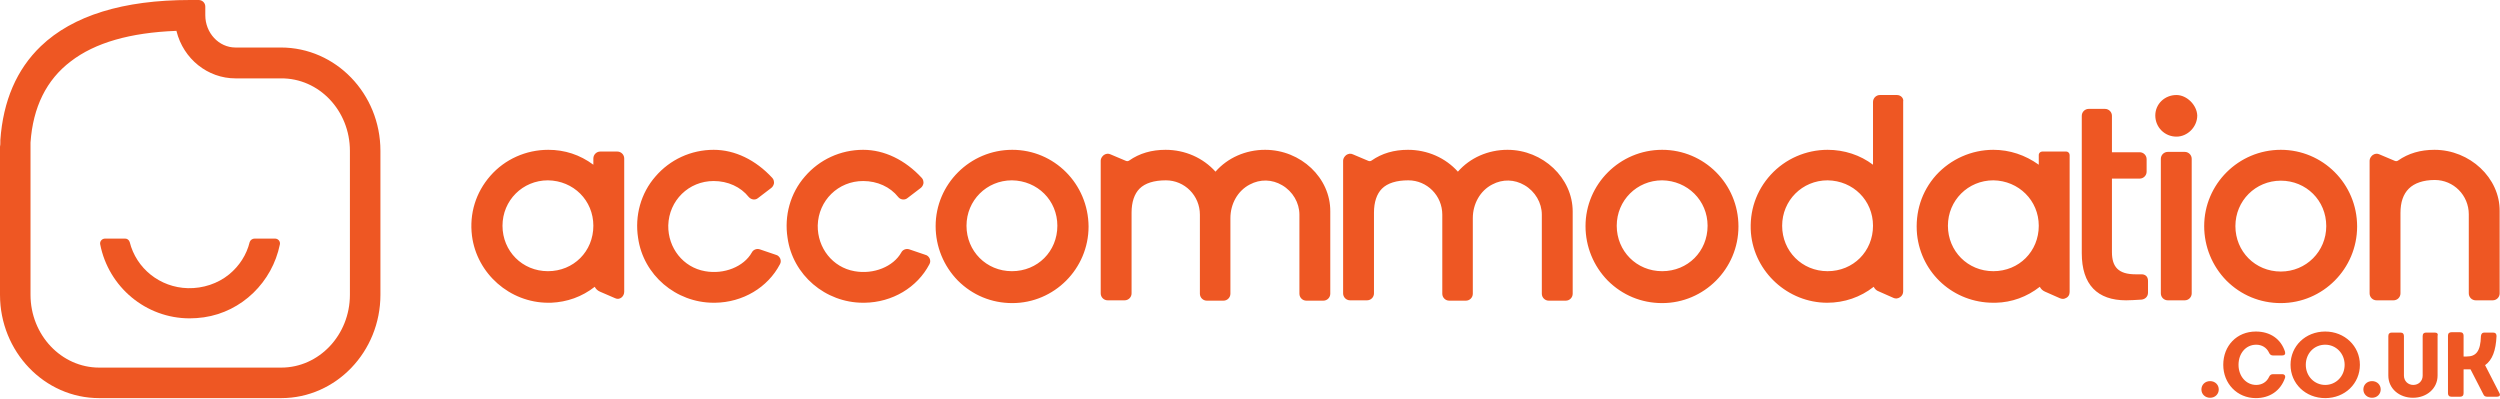
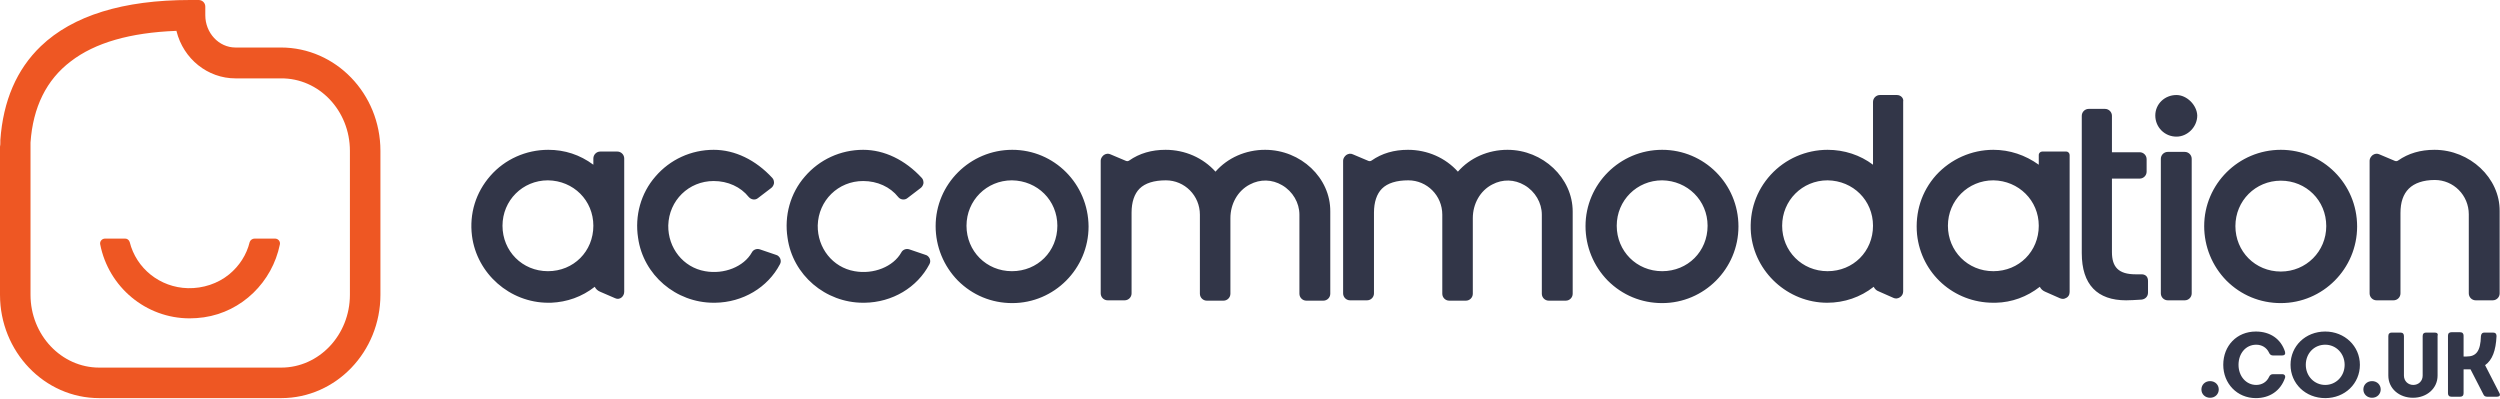
- <svg xmlns="http://www.w3.org/2000/svg" version="1.1" id="Layer_1" x="0" y="0" viewBox="0 0 720.9 114.8" xml:space="preserve">
-   <style>.st0,.st1{fill:#ee5723}</style>
-   <path class="st0" d="M180 84.1V45.7c0-1.1-.9-2-2-2h-4.9c-1.1 0-2 .9-2 2v1.8c-3.9-2.9-8.3-4.3-13-4.3-6.4 0-12.5 2.7-16.7 7.5s-6.1 10.9-5.3 17.3c1.4 10.9 10.9 19.3 22 19.3h.8c4.6-.2 8.9-1.7 12.6-4.6.3.6.8 1.1 1.5 1.4l4.4 1.9c.6.3 1.3.2 1.8-.2s.8-1 .8-1.7zm-8.9-19c0 7.4-5.7 13.1-13.1 13.1-7.4 0-13.1-5.8-13.1-13.1S150.7 52 158 52c7.4.1 13.1 5.8 13.1 13.1zm34.7 22.2h.4c8-.1 15.2-4.4 18.7-11.1.3-.5.3-1.1.1-1.6s-.7-1-1.2-1.1l-4.7-1.6c-.9-.3-1.9.1-2.3.9-2.3 4.1-8 6.4-13.5 5.4-6.3-1.1-10.7-6.7-10.6-13.2.2-7.2 5.9-12.8 13.1-12.8 4.1 0 7.8 1.7 10.1 4.6.7.8 1.9 1 2.7.3l3.8-2.9c.4-.3.7-.8.8-1.4 0-.5-.1-1.1-.5-1.5-4.8-5.2-10.8-8.1-16.9-8.1-6.5 0-12.6 2.8-16.8 7.7-4.2 4.8-6 11.3-5 17.7 1.5 10.7 10.9 18.7 21.8 18.7zm43.1 0h.4c8-.1 15.2-4.4 18.7-11.1.3-.5.3-1.1.1-1.6s-.7-1-1.2-1.1l-4.7-1.6c-.9-.3-1.9.1-2.3.9-2.3 4.1-8 6.4-13.5 5.4-6.3-1.1-10.7-6.7-10.6-13.2.2-7.2 5.9-12.8 13.1-12.8 4.1 0 7.8 1.7 10.1 4.6.6.8 1.9 1 2.7.3l3.8-2.9c.4-.3.7-.8.8-1.4 0-.5-.1-1.1-.5-1.5-4.8-5.2-10.8-8.1-16.9-8.1-6.5 0-12.6 2.8-16.8 7.7-4.2 4.8-6 11.3-5 17.7 1.5 10.7 10.9 18.7 21.8 18.7zm43-44.1c-12.2 0-22.1 9.9-22.1 22 0 5.9 2.3 11.5 6.4 15.7 4.2 4.2 9.7 6.5 15.7 6.5 12.1 0 22-9.9 22-22.1-.1-12.3-9.9-22.1-22-22.1zm13 21.9c0 7.4-5.7 13.1-13.1 13.1-7.4 0-13.1-5.8-13.1-13.1S284.5 52 291.8 52c7.4.1 13.1 5.8 13.1 13.1zm59.9-21.9c-5.6 0-10.8 2.3-14.3 6.3-3.6-4-8.8-6.3-14.4-6.3-4 0-7.5 1-10.5 3.1-.3.2-.6.2-.9.1l-4.5-1.9c-.6-.3-1.3-.2-1.9.2-.5.4-.9 1-.9 1.6v38.3c0 1.1.9 2 2 2h4.9c1.1 0 2-.9 2-2V61.3c0-3 .8-5.4 2.3-6.9 1.6-1.6 4.2-2.4 7.6-2.4 5.4 0 9.8 4.4 9.8 9.9v22.8c0 1.1.9 2 2 2h4.8c1.1 0 2-.9 2-2V62.9c0-4.1 2.1-7.9 5.6-9.7 3-1.6 6.4-1.5 9.3.2 3.1 1.8 5 5.1 5 8.5v22.8c0 1.1.9 2 2 2h4.9c1.1 0 2-.9 2-2V61c.1-9.7-8.5-17.8-18.8-17.8zm69.9 0c-5.6 0-10.8 2.3-14.3 6.3-3.6-4-8.8-6.3-14.4-6.3-4 0-7.5 1-10.5 3.1-.3.2-.6.2-.9.1l-4.5-1.9c-.6-.3-1.3-.2-1.9.2-.5.4-.9 1-.9 1.6v38.3c0 1.1.9 2 2 2h4.9c1.1 0 2-.9 2-2V61.3c0-3 .8-5.4 2.3-6.9 1.6-1.6 4.2-2.4 7.6-2.4 5.4 0 9.8 4.4 9.8 9.9v22.8c0 1.1.9 2 2 2h4.8c1.1 0 2-.9 2-2V62.9c0-4.1 2.1-7.9 5.6-9.7 3-1.6 6.4-1.5 9.3.2 3.1 1.8 5 5.1 5 8.5v22.8c0 1.1.9 2 2 2h4.9c1.1 0 2-.9 2-2V61c0-9.7-8.6-17.8-18.8-17.8zm44.6 0c-12.2 0-22.1 9.9-22.1 22 0 5.9 2.3 11.5 6.4 15.7 4.2 4.2 9.7 6.5 15.7 6.5 12.1 0 22-9.9 22-22.1 0-12.3-9.9-22.1-22-22.1zm13.1 21.9c0 7.4-5.7 13.1-13.1 13.1-7.4 0-13.1-5.8-13.1-13.1S472 52 479.3 52c7.3.1 13.1 5.8 13.1 13.1zM547 27.4h-4.9c-1.1 0-2 .9-2 2v18.1c-3.7-2.8-8.3-4.3-13.1-4.3-6.2 0-12.2 2.6-16.4 7.2-4.2 4.6-6.2 10.5-5.7 16.8 1 11.3 10.7 20.1 22 20.1 4.9 0 9.6-1.6 13.4-4.6.3.6.8 1.1 1.4 1.3l4.3 1.9c.6.3 1.3.2 1.9-.2.6-.4.9-1 .9-1.7V29.3c.2-1-.7-1.9-1.8-1.9zm-6.9 37.7c0 7.4-5.7 13.1-13.1 13.1-7.4 0-13.1-5.8-13.1-13.1S519.7 52 527 52c7.4.1 13.1 5.8 13.1 13.1zm47.8-17.6c-3.9-2.8-8.4-4.3-13.1-4.3-6.3 0-12.3 2.7-16.5 7.3-4.2 4.7-6.1 10.7-5.5 17.1 1.2 11.3 10.6 19.7 22 19.7h.7c4.6-.1 9-1.7 12.7-4.6.3.6.8 1.1 1.5 1.4L594 86c.5.2 1.1.3 1.6 0 .8-.3 1.2-1 1.2-1.8V44.7c0-.5-.4-1-1-1h-6.9c-.5 0-1 .4-1 1v2.8zm0 17.6c0 7.4-5.7 13.1-13.1 13.1s-13.1-5.8-13.1-13.1S567.5 52 574.8 52c7.3.1 13.1 5.8 13.1 13.1zm35.2 19.5c0 1.1.9 2 2 2h4.9c1.1 0 2-.9 2-2V45.8c0-1.1-.9-2-2-2h-4.9c-1.1 0-2 .9-2 2v38.8zm4.5-57.2c-3.4 0-6.1 2.6-6.1 5.9 0 3.4 2.7 6.1 6.1 6.1 3.2 0 6-2.8 6-6.1-.1-3-3-5.9-6-5.9zm30.1 15.8c-12.2 0-22.1 9.9-22.1 22 0 5.9 2.3 11.5 6.4 15.7 4.2 4.2 9.7 6.5 15.7 6.5 12.1 0 22-9.9 22-22.1 0-12.3-9.9-22.1-22-22.1zm0 35.1c-7.4 0-13.1-5.8-13.1-13.1s5.8-13.1 13.1-13.1 13.1 5.7 13.1 13.1c0 7.3-5.8 13.1-13.1 13.1zM702 43.2c-4 0-7.5 1-10.5 3.1-.3.2-.6.2-.9.1l-4.5-1.9c-.6-.3-1.3-.2-1.9.2-.5.4-.9 1-.9 1.6v38.3c0 1.1.9 2 2 2h4.9c1.1 0 2-.9 2-2V61.4c0-3.1.8-5.4 2.4-7s4.2-2.5 7.5-2.5c5.4 0 9.8 4.4 9.8 9.9v22.8c0 1.1.9 2 2 2h4.9c1.1 0 2-.9 2-2V60.9c.1-9.6-8.6-17.7-18.8-17.7zm-84.8 35.9h-1.4c-4.9 0-6.8-2.1-6.8-6.4V51.5h8c1.1 0 2-.9 2-2v-3.6c0-1.1-.9-2-2-2h-8V33.4c0-1.1-.9-2-2-2h-4.7c-1.1 0-2 .9-2 2V73c0 9.1 4.5 13.6 12.8 13.6.9 0 2.9-.1 4.4-.2 1.1-.1 1.9-.9 1.9-2V81c0-1.3-.8-2-2.2-1.9z" />
-   <path class="st1" d="M81 13.7H67.9c-4.8 0-8.7-4.2-8.7-9.3V1.9c0-1.1-.9-1.9-1.9-1.9h-2.5C35.5 0 21 4.5 11.8 13.3 4.8 20 .9 29.1.1 40.4v.6c0 .4 0 .9-.1 1.3V85c0 16.4 12.8 29.8 28.6 29.8h52.5c15.8 0 28.6-13.4 28.6-29.8V43.5c0-16.5-12.9-29.8-28.7-29.8zm19.9 29.8V85c0 11.6-8.9 21-19.8 21H28.6c-10.9 0-19.8-9.4-19.8-21V41.1c.7-10.2 4.6-18.1 11.6-23.4 7-5.4 17.2-8.3 30.4-8.8h.1V9c2 8 9 13.6 17 13.6H81c11-.1 19.9 9.3 19.9 20.9z" />
-   <path class="st1" d="M73.4 68.8c-.6 0-1.2.4-1.4 1-.9 3.7-3 6.9-5.9 9.3-3.3 2.7-7.6 4.1-11.9 4-8.1-.2-14.9-5.7-16.8-13.3-.2-.6-.7-1-1.3-1h-5.8c-.9 0-1.6.8-1.4 1.7C31.3 82.7 42 91.8 54.7 91.8c1.3 0 2.7-.1 4.1-.3 11-1.6 19.7-10.2 21.9-21 .2-.9-.5-1.7-1.4-1.7h-5.9z" />
-   <path class="st0" d="M637.3 109.9c-1.5 0-2.5 1.1-2.5 2.4 0 1.4 1.1 2.4 2.5 2.4 1.5 0 2.5-1.1 2.5-2.4 0-1.3-1-2.4-2.5-2.4zm13.3-10.5c1.6 0 3 .8 3.7 2.3.2.5.6.8 1.1.8h2.7c.7 0 1-.4.8-1.1-1.2-3.7-4.3-5.8-8.4-5.8-5.5 0-9.4 4.1-9.4 9.6 0 5.4 4 9.6 9.4 9.6 4 0 7.1-2.1 8.4-5.8.2-.6-.1-1.1-.8-1.1h-2.7c-.5 0-.9.3-1.1.8-.7 1.5-2.1 2.3-3.7 2.3-2.9 0-5.1-2.5-5.1-5.8s2.1-5.8 5.1-5.8zm19.9-3.8c-5.7 0-10 4.2-10 9.6s4.3 9.6 10 9.6 10-4.2 10-9.6-4.4-9.6-10-9.6zm0 15.4c-3.1 0-5.6-2.5-5.6-5.8s2.4-5.8 5.6-5.8c3.1 0 5.6 2.5 5.6 5.8s-2.5 5.8-5.6 5.8zm13.5-1.1c-1.5 0-2.5 1.1-2.5 2.4 0 1.4 1.1 2.4 2.5 2.4 1.5 0 2.5-1.1 2.5-2.4 0-1.3-1-2.4-2.5-2.4zm18.1-14h-2.5c-.6 0-1 .3-1 1v11.4c0 1.6-1.2 2.7-2.7 2.7s-2.7-1.1-2.7-2.7V96.9c0-.6-.3-1-1-1h-2.5c-.6 0-1 .3-1 1v11.4c0 3.8 3.2 6.4 7.1 6.4 4 0 7.1-2.7 7.1-6.4V96.9c.2-.6-.1-1-.8-1zm18.6 17.4l-4.1-8c2.1-1.5 3.1-4.2 3.3-8.4 0-.6-.3-1-1-1h-2.5c-.6 0-.9.3-1 1-.1 4.4-1.4 5.9-4.1 5.9h-.9v-6c0-.6-.3-1-1-1h-2.5c-.6 0-1 .3-1 1v16.6c0 .6.3 1 1 1h2.5c.6 0 1-.3 1-1v-6.9h2l3.7 7.2c.2.5.6.7 1.1.7h2.7c.9 0 1.2-.4.8-1.1z" />
+ <svg xmlns="http://www.w3.org/2000/svg" x="0" y="0" viewBox="0 0 720.9 114.8" xml:space="preserve">
+   <style>.svg-orange{fill:#ee5723}.svg-grey{fill:#323648}</style>
+   <path class="svg-grey" d="M180 84.1V45.7c0-1.1-.9-2-2-2h-4.9c-1.1 0-2 .9-2 2v1.8c-3.9-2.9-8.3-4.3-13-4.3-6.4 0-12.5 2.7-16.7 7.5s-6.1 10.9-5.3 17.3c1.4 10.9 10.9 19.3 22 19.3h.8c4.6-.2 8.9-1.7 12.6-4.6.3.6.8 1.1 1.5 1.4l4.4 1.9c.6.3 1.3.2 1.8-.2s.8-1 .8-1.7zm-8.9-19c0 7.4-5.7 13.1-13.1 13.1-7.4 0-13.1-5.8-13.1-13.1S150.7 52 158 52c7.4.1 13.1 5.8 13.1 13.1zm34.7 22.2h.4c8-.1 15.2-4.4 18.7-11.1.3-.5.3-1.1.1-1.6s-.7-1-1.2-1.1l-4.7-1.6c-.9-.3-1.9.1-2.3.9-2.3 4.1-8 6.4-13.5 5.4-6.3-1.1-10.7-6.7-10.6-13.2.2-7.2 5.9-12.8 13.1-12.8 4.1 0 7.8 1.7 10.1 4.6.7.8 1.9 1 2.7.3l3.8-2.9c.4-.3.7-.8.8-1.4 0-.5-.1-1.1-.5-1.5-4.8-5.2-10.8-8.1-16.9-8.1-6.5 0-12.6 2.8-16.8 7.7-4.2 4.8-6 11.3-5 17.7 1.5 10.7 10.9 18.7 21.8 18.7zm43.1 0h.4c8-.1 15.2-4.4 18.7-11.1.3-.5.3-1.1.1-1.6s-.7-1-1.2-1.1l-4.7-1.6c-.9-.3-1.9.1-2.3.9-2.3 4.1-8 6.4-13.5 5.4-6.3-1.1-10.7-6.7-10.6-13.2.2-7.2 5.9-12.8 13.1-12.8 4.1 0 7.8 1.7 10.1 4.6.6.8 1.9 1 2.7.3l3.8-2.9c.4-.3.7-.8.8-1.4 0-.5-.1-1.1-.5-1.5-4.8-5.2-10.8-8.1-16.9-8.1-6.5 0-12.6 2.8-16.8 7.7-4.2 4.8-6 11.3-5 17.7 1.5 10.7 10.9 18.7 21.8 18.7zm43-44.1c-12.2 0-22.1 9.9-22.1 22 0 5.9 2.3 11.5 6.4 15.7 4.2 4.2 9.7 6.5 15.7 6.5 12.1 0 22-9.9 22-22.1-.1-12.3-9.9-22.1-22-22.1zm13 21.9c0 7.4-5.7 13.1-13.1 13.1-7.4 0-13.1-5.8-13.1-13.1S284.5 52 291.8 52c7.4.1 13.1 5.8 13.1 13.1zm59.9-21.9c-5.6 0-10.8 2.3-14.3 6.3-3.6-4-8.8-6.3-14.4-6.3-4 0-7.5 1-10.5 3.1-.3.2-.6.2-.9.1l-4.5-1.9c-.6-.3-1.3-.2-1.9.2-.5.4-.9 1-.9 1.6v38.3c0 1.1.9 2 2 2h4.9c1.1 0 2-.9 2-2V61.3c0-3 .8-5.4 2.3-6.9 1.6-1.6 4.2-2.4 7.6-2.4 5.4 0 9.8 4.4 9.8 9.9v22.8c0 1.1.9 2 2 2h4.8c1.1 0 2-.9 2-2V62.9c0-4.1 2.1-7.9 5.6-9.7 3-1.6 6.4-1.5 9.3.2 3.1 1.8 5 5.1 5 8.5v22.8c0 1.1.9 2 2 2h4.9c1.1 0 2-.9 2-2V61c.1-9.7-8.5-17.8-18.8-17.8zm69.9 0c-5.6 0-10.8 2.3-14.3 6.3-3.6-4-8.8-6.3-14.4-6.3-4 0-7.5 1-10.5 3.1-.3.2-.6.2-.9.1l-4.5-1.9c-.6-.3-1.3-.2-1.9.2-.5.4-.9 1-.9 1.6v38.3c0 1.1.9 2 2 2h4.9c1.1 0 2-.9 2-2V61.3c0-3 .8-5.4 2.3-6.9 1.6-1.6 4.2-2.4 7.6-2.4 5.4 0 9.8 4.4 9.8 9.9v22.8c0 1.1.9 2 2 2h4.8c1.1 0 2-.9 2-2V62.9c0-4.1 2.1-7.9 5.6-9.7 3-1.6 6.4-1.5 9.3.2 3.1 1.8 5 5.1 5 8.5v22.8c0 1.1.9 2 2 2h4.9c1.1 0 2-.9 2-2V61c0-9.7-8.6-17.8-18.8-17.8zm44.6 0c-12.2 0-22.1 9.9-22.1 22 0 5.9 2.3 11.5 6.4 15.7 4.2 4.2 9.7 6.5 15.7 6.5 12.1 0 22-9.9 22-22.1 0-12.3-9.9-22.1-22-22.1zm13.1 21.9c0 7.4-5.7 13.1-13.1 13.1-7.4 0-13.1-5.8-13.1-13.1S472 52 479.3 52c7.3.1 13.1 5.8 13.1 13.1zM547 27.4h-4.9c-1.1 0-2 .9-2 2v18.1c-3.7-2.8-8.3-4.3-13.1-4.3-6.2 0-12.2 2.6-16.4 7.2-4.2 4.6-6.2 10.5-5.7 16.8 1 11.3 10.7 20.1 22 20.1 4.9 0 9.6-1.6 13.4-4.6.3.6.8 1.1 1.4 1.3l4.3 1.9c.6.3 1.3.2 1.9-.2.6-.4.9-1 .9-1.7V29.3c.2-1-.7-1.9-1.8-1.9zm-6.9 37.7c0 7.4-5.7 13.1-13.1 13.1-7.4 0-13.1-5.8-13.1-13.1S519.7 52 527 52c7.4.1 13.1 5.8 13.1 13.1zm47.8-17.6c-3.9-2.8-8.4-4.3-13.1-4.3-6.3 0-12.3 2.7-16.5 7.3-4.2 4.7-6.1 10.7-5.5 17.1 1.2 11.3 10.6 19.7 22 19.7h.7c4.6-.1 9-1.7 12.7-4.6.3.6.8 1.1 1.5 1.4L594 86c.5.2 1.1.3 1.6 0 .8-.3 1.2-1 1.2-1.8V44.7c0-.5-.4-1-1-1h-6.9c-.5 0-1 .4-1 1v2.8zm0 17.6c0 7.4-5.7 13.1-13.1 13.1s-13.1-5.8-13.1-13.1S567.5 52 574.8 52c7.3.1 13.1 5.8 13.1 13.1zm35.2 19.5c0 1.1.9 2 2 2h4.9c1.1 0 2-.9 2-2V45.8c0-1.1-.9-2-2-2h-4.9c-1.1 0-2 .9-2 2v38.8zm4.5-57.2c-3.4 0-6.1 2.6-6.1 5.9 0 3.4 2.7 6.1 6.1 6.1 3.2 0 6-2.8 6-6.1-.1-3-3-5.9-6-5.9zm30.1 15.8c-12.2 0-22.1 9.9-22.1 22 0 5.9 2.3 11.5 6.4 15.7 4.2 4.2 9.7 6.5 15.7 6.5 12.1 0 22-9.9 22-22.1 0-12.3-9.9-22.1-22-22.1zm0 35.1c-7.4 0-13.1-5.8-13.1-13.1s5.8-13.1 13.1-13.1 13.1 5.7 13.1 13.1c0 7.3-5.8 13.1-13.1 13.1zM702 43.2c-4 0-7.5 1-10.5 3.1-.3.2-.6.2-.9.1l-4.5-1.9c-.6-.3-1.3-.2-1.9.2-.5.4-.9 1-.9 1.6v38.3c0 1.1.9 2 2 2h4.9c1.1 0 2-.9 2-2V61.4c0-3.1.8-5.4 2.4-7s4.2-2.5 7.5-2.5c5.4 0 9.8 4.4 9.8 9.9v22.8c0 1.1.9 2 2 2h4.9c1.1 0 2-.9 2-2V60.9c.1-9.6-8.6-17.7-18.8-17.7zm-84.8 35.9h-1.4c-4.9 0-6.8-2.1-6.8-6.4V51.5h8c1.1 0 2-.9 2-2v-3.6c0-1.1-.9-2-2-2h-8V33.4c0-1.1-.9-2-2-2h-4.7c-1.1 0-2 .9-2 2V73c0 9.1 4.5 13.6 12.8 13.6.9 0 2.9-.1 4.4-.2 1.1-.1 1.9-.9 1.9-2V81c0-1.3-.8-2-2.2-1.9z" />
+   <path class="svg-orange" d="M81 13.7H67.9c-4.8 0-8.7-4.2-8.7-9.3V1.9c0-1.1-.9-1.9-1.9-1.9h-2.5C35.5 0 21 4.5 11.8 13.3 4.8 20 .9 29.1.1 40.4v.6c0 .4 0 .9-.1 1.3V85c0 16.4 12.8 29.8 28.6 29.8h52.5c15.8 0 28.6-13.4 28.6-29.8V43.5c0-16.5-12.9-29.8-28.7-29.8zm19.9 29.8V85c0 11.6-8.9 21-19.8 21H28.6c-10.9 0-19.8-9.4-19.8-21V41.1c.7-10.2 4.6-18.1 11.6-23.4 7-5.4 17.2-8.3 30.4-8.8h.1V9c2 8 9 13.6 17 13.6H81c11-.1 19.9 9.3 19.9 20.9z" />
+   <path class="svg-orange" d="M73.4 68.8c-.6 0-1.2.4-1.4 1-.9 3.7-3 6.9-5.9 9.3-3.3 2.7-7.6 4.1-11.9 4-8.1-.2-14.9-5.7-16.8-13.3-.2-.6-.7-1-1.3-1h-5.8c-.9 0-1.6.8-1.4 1.7C31.3 82.7 42 91.8 54.7 91.8c1.3 0 2.7-.1 4.1-.3 11-1.6 19.7-10.2 21.9-21 .2-.9-.5-1.7-1.4-1.7h-5.9z" />
+   <path class="svg-grey" d="M637.3 109.9c-1.5 0-2.5 1.1-2.5 2.4 0 1.4 1.1 2.4 2.5 2.4 1.5 0 2.5-1.1 2.5-2.4 0-1.3-1-2.4-2.5-2.4zm13.3-10.5c1.6 0 3 .8 3.7 2.3.2.5.6.8 1.1.8h2.7c.7 0 1-.4.8-1.1-1.2-3.7-4.3-5.8-8.4-5.8-5.5 0-9.4 4.1-9.4 9.6 0 5.4 4 9.6 9.4 9.6 4 0 7.1-2.1 8.4-5.8.2-.6-.1-1.1-.8-1.1h-2.7c-.5 0-.9.3-1.1.8-.7 1.5-2.1 2.3-3.7 2.3-2.9 0-5.1-2.5-5.1-5.8s2.1-5.8 5.1-5.8zm19.9-3.8c-5.7 0-10 4.2-10 9.6s4.3 9.6 10 9.6 10-4.2 10-9.6-4.4-9.6-10-9.6zm0 15.4c-3.1 0-5.6-2.5-5.6-5.8s2.4-5.8 5.6-5.8c3.1 0 5.6 2.5 5.6 5.8s-2.5 5.8-5.6 5.8zm13.5-1.1c-1.5 0-2.5 1.1-2.5 2.4 0 1.4 1.1 2.4 2.5 2.4 1.5 0 2.5-1.1 2.5-2.4 0-1.3-1-2.4-2.5-2.4zm18.1-14h-2.5c-.6 0-1 .3-1 1v11.4c0 1.6-1.2 2.7-2.7 2.7s-2.7-1.1-2.7-2.7V96.9c0-.6-.3-1-1-1h-2.5c-.6 0-1 .3-1 1v11.4c0 3.8 3.2 6.4 7.1 6.4 4 0 7.1-2.7 7.1-6.4V96.9c.2-.6-.1-1-.8-1zm18.6 17.4l-4.1-8c2.1-1.5 3.1-4.2 3.3-8.4 0-.6-.3-1-1-1h-2.5c-.6 0-.9.3-1 1-.1 4.4-1.4 5.9-4.1 5.9h-.9v-6c0-.6-.3-1-1-1h-2.5c-.6 0-1 .3-1 1v16.6c0 .6.3 1 1 1h2.5c.6 0 1-.3 1-1v-6.9h2l3.7 7.2c.2.5.6.7 1.1.7h2.7c.9 0 1.2-.4.8-1.1z" />
</svg>
